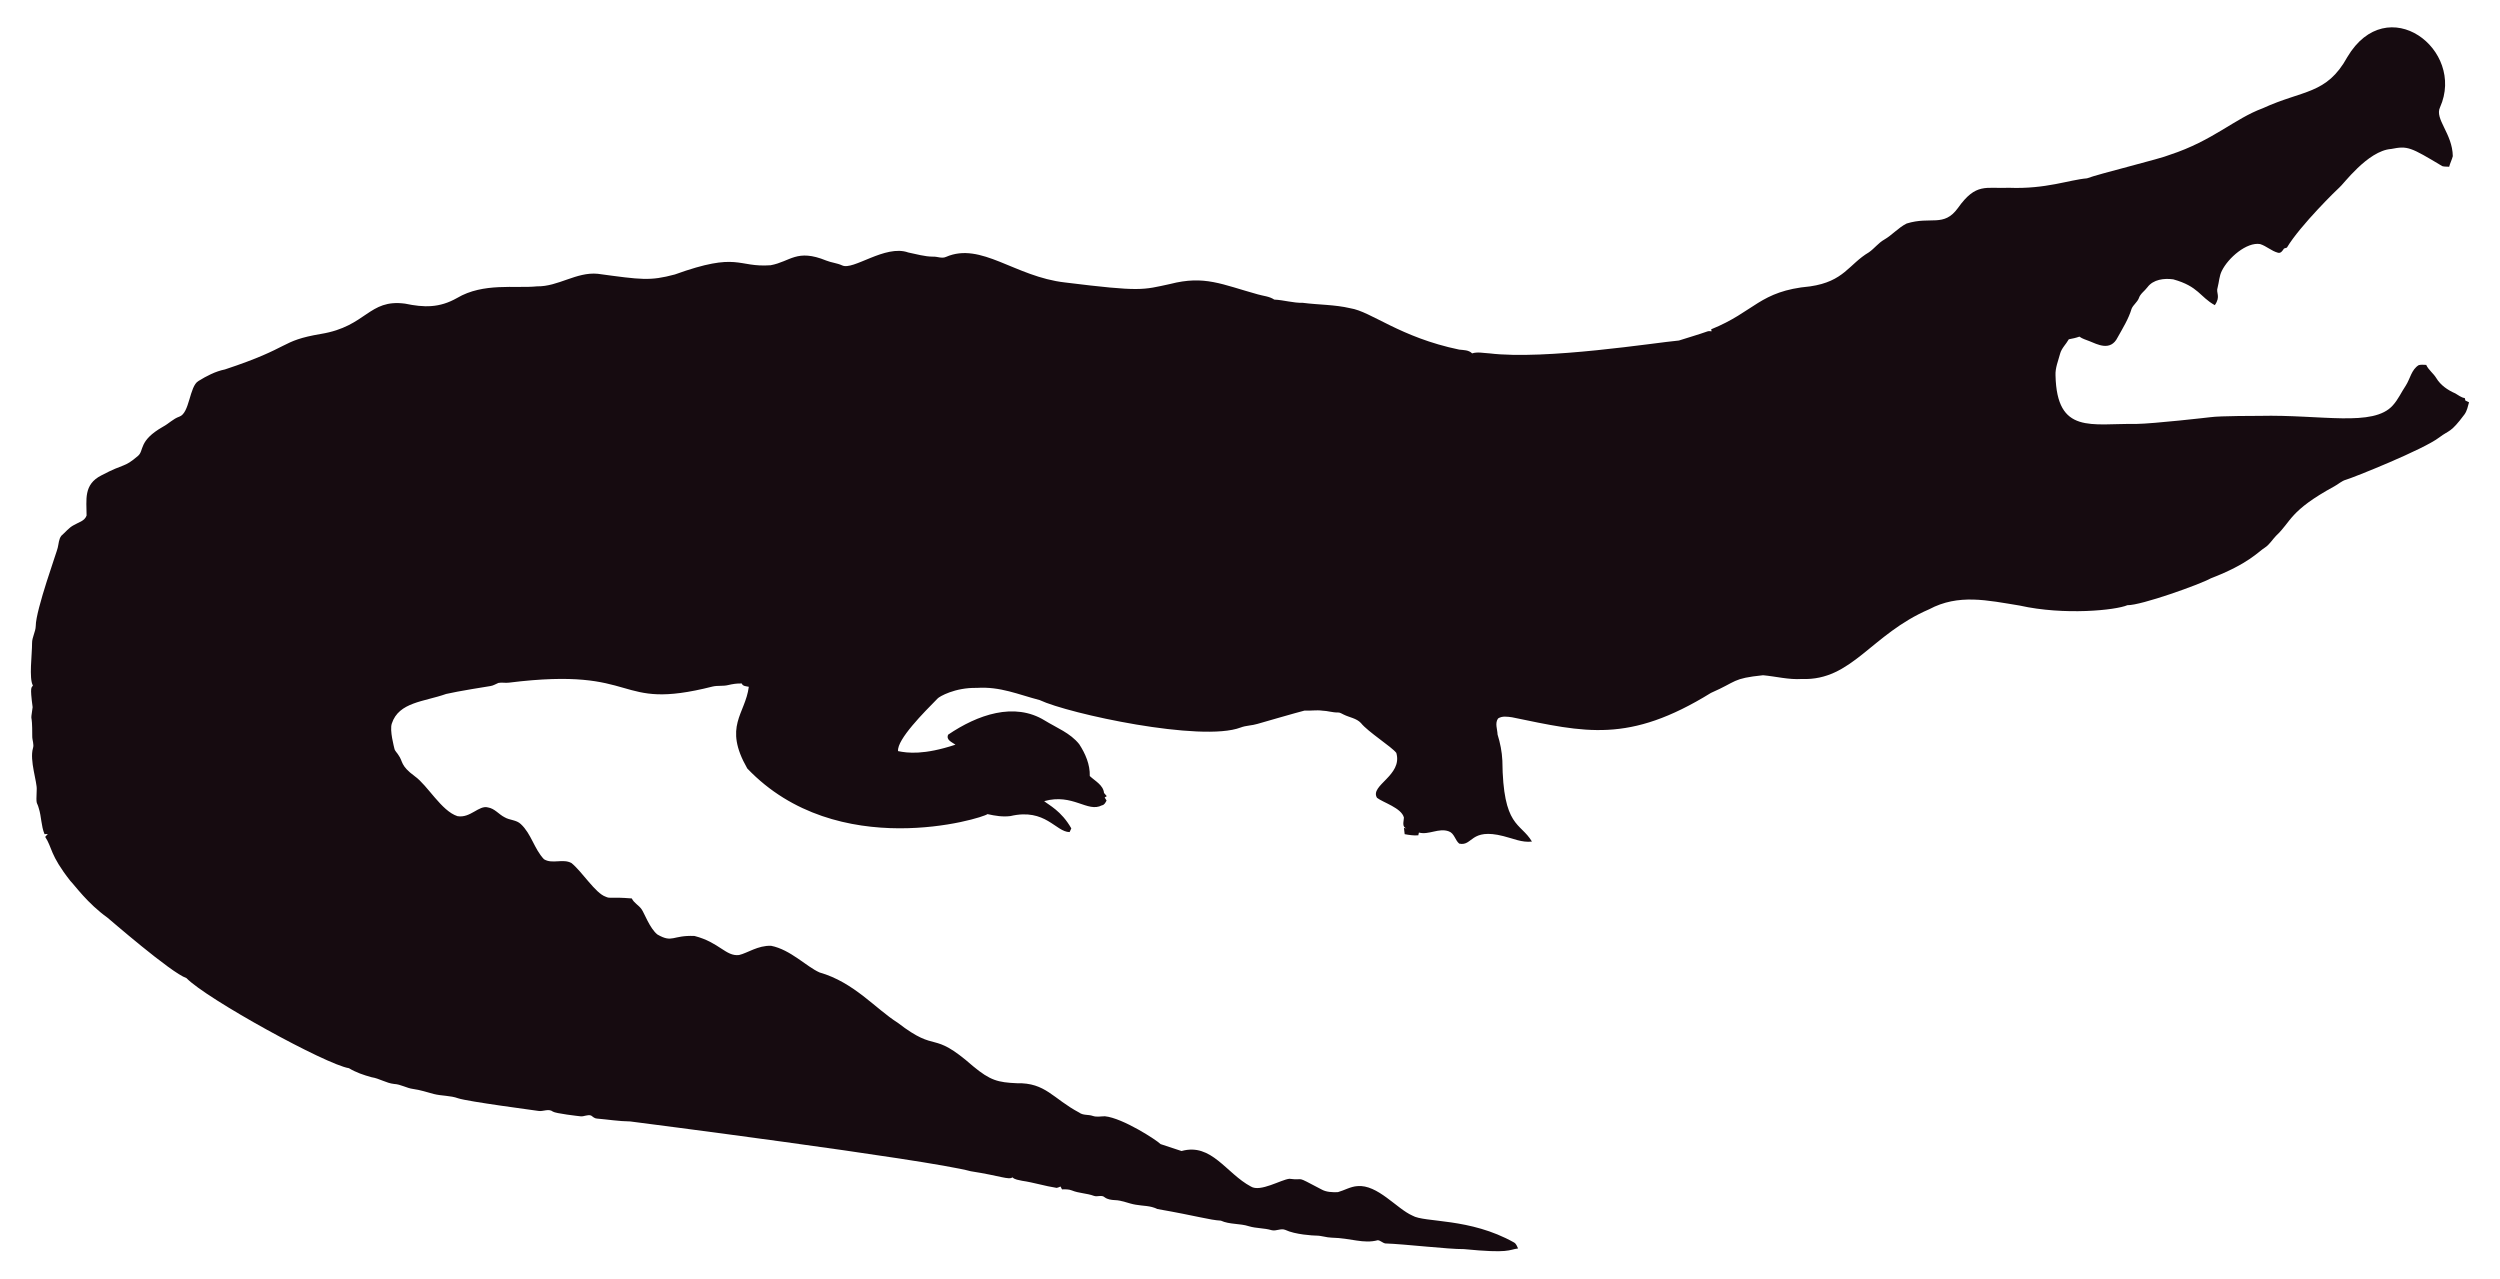
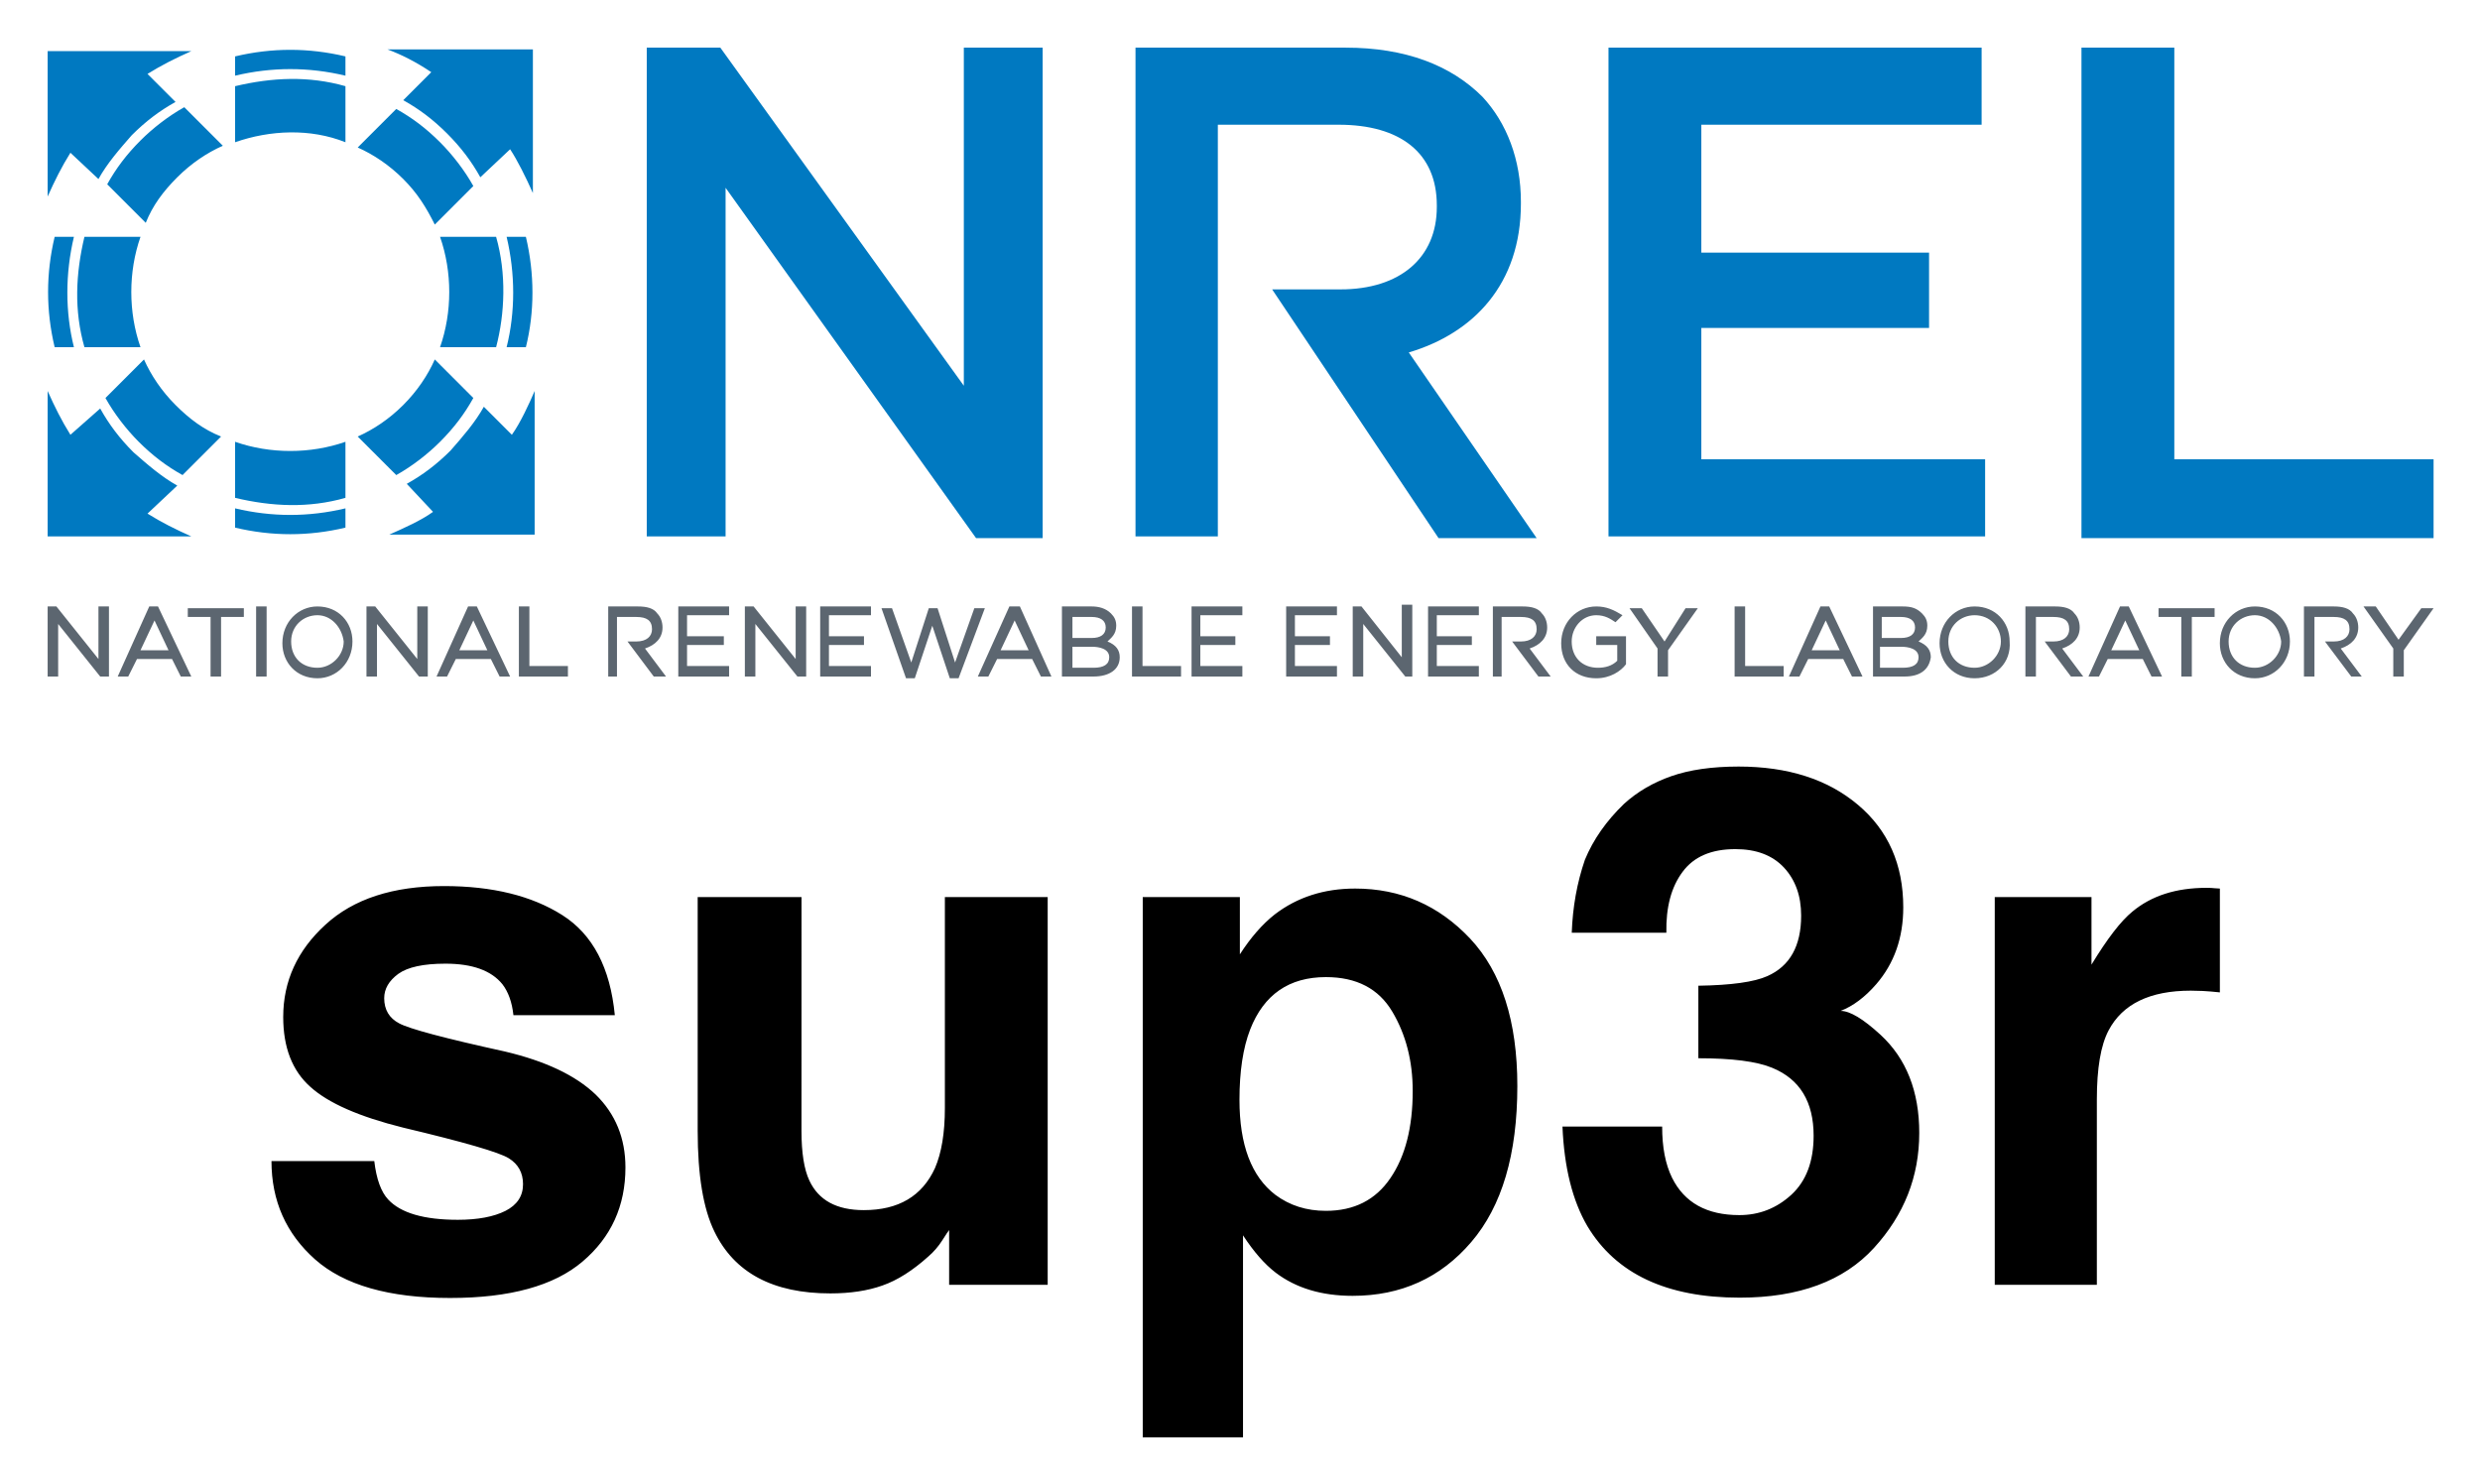
- <svg xmlns="http://www.w3.org/2000/svg" version="1.1" id="Layer_1" x="0px" y="0px" viewBox="0 0 2625.022 1342.022" enable-background="new 0 0 2625.022 1342.022" xml:space="preserve">
-   <path fill="#160B10" d="M2562.057,112.664c-5.93,12.226,13.089,27.649,13.408,51.328c-0.967,3.791-2.837,7.289-3.816,11.093  c-2.417-0.267-4.923,0.089-7.226-0.636c-33.512-20.05-36.245-21.483-53.631-18.038c-24.88,1.775-51.012,38.147-54.547,40.579  c-1,0.685-40.963,39.485-54.967,62.993c-1.056,0.331-2.086,0.661-3.078,1.005c-1.45,2.188-3.295,5.317-6.386,4.363  c-6.755-1.794-12.047-7.022-18.687-9.083c-14.172-2.325-33.569,14.577-40.185,28.126c-2.76,5.432-2.862,11.614-4.401,17.415  c-2.078,5.918,3.558,9.203-2.964,18.611c-15.758-8.651-16.89-19.671-43.645-27.108c-9.541-1.323-21.002,0.025-27.146,8.345  c-2.9,3.956-7.454,6.64-8.994,11.487c-1.705,4.223-5.788,6.857-7.569,10.978c-3.219,10.775-9.274,20.417-14.705,30.186  c-7.484,15.043-21.458,7.113-29.639,3.893c-3.549-1.501-7.378-2.404-10.482-4.745c-3.613,1.31-7.378,2.124-11.131,2.799  c-2.9,5.19-7.62,9.362-9.184,15.252c-1.972,7.442-5.139,14.807-4.771,22.656c1.426,62.435,37.744,50.23,84.657,50.985  c18.427-0.238,76.659-6.917,77.661-7.06c10.315-1.512,51.103-1.387,52.104-1.425c64.718-1.507,119.253,12.017,139.725-10.991  c5.622-6.144,8.955-13.878,13.598-20.735c4.617-7.073,5.915-16.893,13.662-21.562c2.519-0.687,5.19-0.305,7.81-0.242  c2.481,5.406,7.582,8.854,10.609,13.891c4.503,7.467,12.047,12.632,19.921,16.041c3.269,1.794,6.144,4.389,9.999,4.936  c0.166,0.852,0.369,1.705,0.598,2.57c1.259,0.611,2.519,1.208,3.854,1.819c-1.196,4.325-2.073,8.854-4.681,12.606  c-14.981,20.134-15.737,16.079-26.561,24.297c-16.513,12.73-90.704,42.38-97.937,44.421c-4.63,1.259-8.078,4.719-12.199,6.907  c-47.689,26.034-44.914,36.755-61.276,51.99c-3.969,4.096-6.856,9.273-11.754,12.403c-6.886,4.248-16.845,16.908-56.76,32.26  c-10.994,6.222-73.381,28.559-87.544,28.177c-12.182,5.289-66.295,10.873-113.113,0.394c-34.047-5.52-64.247-12.539-95.05,3.905  c-61.045,26.219-81.054,75.205-133.67,73.195c-13.739,0.903-27.159-2.684-40.745-3.943c-32.756,3.396-26.951,6.432-54.687,18.547  c-86.536,53.421-132.198,41.426-208.888,25.607c-4.859-0.636-10.304-1.616-14.68,1.259c-3.511,4.999-0.687,11.232-0.509,16.804  c2.76,8.879,4.605,18.076,5.037,27.388c0.678,70.703,18.876,64.615,31.064,85.038c-10.38,1.31-20.137-3.346-30.008-5.724  c-35.054-8.942-31.959,10.974-46.367,7.887c-4.376-3.651-5.076-10.864-10.94-12.886c-10.482-3.893-20.875,4.033-31.37,1.285  c-0.165,0.725-0.483,2.163-0.649,2.875c-4.834,0.432-9.592-0.331-14.311-1.196c-0.153-2.201-0.407-4.401-0.751-6.551  c0.7,0.127,2.112,0.382,2.824,0.509c-5.368-1.387-2.926-7.48-2.862-11.411c-2.581-10.171-21.93-15.743-28.266-20.735  c-7.896-13.101,27.192-23.356,20.29-47.143c-4.808-6.385-29.888-22.164-37.17-31.395c-4.783-5.063-12.047-5.813-18.013-8.815  c-1.972-0.827-3.791-2.315-6.017-2.239c-5.597,0.191-10.965-1.781-16.537-1.908c-6.208-0.878-12.441,0.318-18.661-0.076  c-6.376,1.51-49.471,13.993-49.471,13.993c-5.775,1.781-11.97,1.603-17.631,3.791c-41.153,15.671-180.401-14.399-211.051-28.838  c-22.477-5.819-41.27-14.396-65.945-12.772c-23.033-0.496-39.521,9.215-41.101,11.08c-14.156,14.382-42.805,43.009-41.597,55.297  c9.881,2.049,27.067,4.244,60.297-6.755c-3.6-2.633-10.164-4.859-7.683-10.52c30.91-20.96,69.478-34.528,101.385-14.896  c12.454,7.683,26.879,13.128,36.241,24.907c6.449,9.897,11.461,21.384,11.08,33.43c5.483,5.19,14.184,9.464,14.96,17.771  c0.954,1.132,1.883,2.239,2.9,3.371c-0.56,0.344-1.679,1.03-2.251,1.361c0.674,1.081,1.336,2.15,2.022,3.244  c-1.157,2.112-2.252,4.643-4.923,5.037c-15.167,7.923-30.412-12.885-60.589-4.414c4.515,3.914,17.957,10.035,28.495,28.596  c-0.623,1.285-1.221,2.582-1.781,3.893c-14.581-0.066-25.26-25.439-62.103-16.83c-8.065,1.081-16.27-0.28-24.119-2.048  c-5.689,4.616-157.704,51.097-252.241-47.919c-25.462-44.516-2.105-56.742,1.616-85.776c-2.646-0.598-6.259-0.445-7.429-3.447  c-4.834-0.216-9.63,0.547-14.311,1.666c-5.343,1.336-10.927,0.254-16.283,1.527c-104.921,26.598-73.475-21.586-213.976-4.058  c-3.638,0.483-7.327-0.471-10.927,0.267c-2.722,1.043-5.203,2.786-8.129,3.244c-1.005,0.139-35.568,5.632-46.749,8.332  c-23.248,8.245-49.669,8.494-57.027,31.013c-2.544,7.127,2.495,25.23,2.659,26.23c0.509,2.748,2.964,4.529,4.274,6.907  c5.125,7.002,1.576,10.814,17.186,22.287c13.483,9.569,27.903,36.42,44.764,41.877c13.652,2.389,22.508-11.842,32.107-9.146  c7.022,1.107,11.334,7.276,17.415,10.317c5.356,3.193,12.365,2.633,17.033,7.162c11.029,10.189,14.018,26.078,24.284,36.878  c8.765,5.47,19.972-0.979,28.965,4.071c11.309,9.233,25.045,31.634,35.809,35.287c4.836,2.294,4.589-0.02,27.477,1.832  c2.226,4.796,7.327,7.085,10.253,11.347c2.611,3.387,8.633,20.294,16.715,26.574c16.075,9.185,15.426,0.491,38.875,1.488  c26.056,6.667,32.977,21.713,46.774,19.997c8.688-1.942,19.833-10.206,33.646-9.68c20.419,4.043,37.013,21.857,50.896,27.986  c36.199,10.4,58.502,37.92,82.062,52.817c43.011,33.213,34.403,6.396,79.034,45.566c18.208,15.125,26.246,17.04,45.986,17.936  c30.318-0.751,37.93,16.193,65.525,30.81c4.134,3.155,9.541,1.844,14.196,3.498c4.147,1.463,8.51,0.394,12.772,0.369  c18.974,1.87,55.059,25.539,58.465,29.232c7.353,2.353,14.667,4.91,22.02,7.276c31.527-8.837,46.862,23.524,72.916,37.323  c9.817,6.052,31.604-7.299,40.338-8.179c17.829,2.357,3.781-4.531,33.392,11.016c5.241,3.066,11.589,3.218,17.504,3.028  c6.869-1.921,13.204-5.852,20.48-6.348c21.245-1.942,41.314,23.767,57.816,30.975c12.756,7.578,60.29,2.089,106.638,28.189  c2.366,1.298,3.155,4.007,4.3,6.284c-10.435,1.423-8.676,5.392-56.964,0.7c-16.115,0.199-61.486-5.252-82.52-5.953  c-2.824-0.572-4.91-3.04-7.772-3.397c-15.269,4.072-27.792-2.198-48.492-2.671c-5.546-0.102-10.825-2.201-16.359-2.162  c-2.762-0.015-21.848-1.008-32.323-6.004c-4.758-1.972-9.668,1.654-14.476,0.293c-7.747-2.315-16.003-1.781-23.737-4.121  c-9.541-3.104-20.277-1.692-29.41-5.865c-12.12-0.691-23.98-4.714-66.899-12.25c-6.984-3.625-14.985-3.091-22.516-4.49  c-7.416-1.145-14.324-4.643-21.892-4.821c-3.727-0.204-7.632-0.649-10.698-2.939c-3.206-2.951-7.645-0.127-11.334-1.539  c-7.531-2.798-15.774-2.646-23.203-5.712c-3.282-1.298-6.844-1.17-10.278-1.081c-0.394-0.763-1.183-2.264-1.577-3.015  c-1.285,0.636-2.608,1.119-3.982,1.45c-12.263-1.87-24.131-5.674-36.394-7.467c-3.46-0.903-7.404-1.005-10.113-3.6  c-3.831,2.97-12.398-1.54-43.747-6.411c-46.335-12.483-357.594-52.295-357.594-52.295c-11.716-0.14-23.317-2.023-34.982-3.015  c-2.442-0.127-4.211-1.844-6.068-3.18c-3.753-1.387-7.467,1.336-11.271,0.789c-2.02-0.195-26.027-2.946-28.838-4.923  c-4.592-3.587-10.278,0.216-15.367-0.738c-2.203-0.387-74.203-9.818-84.135-13.242c-8.243-2.989-17.224-2.379-25.658-4.529  c-7.162-1.895-14.209-4.274-21.574-5.254c-6.92-0.878-13.001-4.923-20.035-5.266c-8.319-0.878-15.443-5.826-23.648-7.073  c-8.256-2.252-16.448-5.037-23.775-9.49c-23.552-3.584-149.518-72.739-170.649-94.63c-16.013-5.37-81.914-62.745-82.914-63.439  c-21.039-15.096-34.147-33.758-38.964-38.595c-21.778-27.726-18.854-34.892-26.396-46.215c0.916-1.018,1.832-2.01,2.748-3.015  c-1.145,0.038-2.29,0.076-3.435,0.14c-3.651-8.676-3.18-18.28-6.042-27.172c-2.062-7.913-2.975-1.701-2.175-19.526  c0.634-7.664-7.675-30.697-3.931-43.518c1.348-4.16-0.814-8.281-0.751-12.454c0.068-28.882-2.418-11.02,0.394-30.657  c-3.041-22.85-1.09-20.042,0.305-22.719c-4.294-7.378-0.844-32.606-0.89-44.586c-0.025-6.246,3.714-11.741,3.867-17.962  c0-16.859,22.775-79.378,23.076-82.113c1.056-4.198,1.043-9.032,3.778-12.568c4.338-3.74,7.874-8.485,13.052-11.169  c4.745-2.913,11.411-4.172,13.471-10.088c0.043-16.362-3.503-32.575,15.532-42.157c25.219-13.344,23.115-7.424,38.34-20.379  c6.931-5.754,0.059-15.764,26.434-30.772c5.915-3.129,10.622-8.281,17.046-10.507c11.015-3.661,10.497-31.892,20.099-37.437  c8.612-5.33,17.796-10.113,27.795-12.148c71.433-23.584,56.818-29.805,100.939-37.31c48.019-7.907,49.805-36.895,88.244-31.777  c19.858,4.163,35.994,4.605,54.61-5.953c27.665-16.35,60.97-9.859,83.919-12.212c22.172,0.42,41.279-15.29,63.693-13.191  c46.138,6.272,54.878,7.691,80.993,0.738c67.442-24.31,65.094-7.128,100.634-9.706c20.946-3.875,27.233-17.596,58.388-4.91  c5.368,2.188,11.283,2.595,16.575,5.025c11.553,5.818,45.215-22.204,69.43-13.535c8.676,1.717,17.262,4.401,26.205,4.401  c4.49-0.216,9.083,2.252,13.446,0.293c37.015-16.156,72.304,20.872,125.096,26.815c80.305,9.923,81.3,7.845,110.289,1.603  c36.266-9.336,54.189,0.413,92.111,10.902c5.775,1.717,12.11,1.984,17.237,5.47c10.075,0.458,19.844,3.638,29.983,3.396  c16.588,2.163,33.506,1.819,49.853,5.686c21.982,3.418,52.115,30.498,114.347,43.441c4.681,0.572,9.999,0.28,13.586,3.956  c5.864-1.844,12.047-0.267,18.038-0.025c59.148,7.176,174.934-11.359,199.106-13.471c9.82-3.218,19.819-5.966,29.576-9.452  c1.488-0.674,3.155-0.356,4.758-0.229c-0.115-0.522-0.356-1.577-0.483-2.099c45.944-18.548,50.589-40.213,103.827-45.057  c35.891-5.17,40.645-23.282,61.836-35.809c5.712-3.969,9.897-9.808,16.028-13.281c8.408-4.872,14.82-12.555,23.559-16.931  c25.605-7.944,38.867,4.305,53.847-16.257c19.089-26.933,29.276-20.168,53.605-21.256c38.819,1.522,63.061-8.345,81.948-9.935  c11.484-4.495,77.877-20.69,87.061-24.742c45.297-14.857,67.746-37.884,97.505-48.848c42.187-19.404,67.008-14.225,88.74-53.694  C2506.582-10.604,2589.134,52.018,2562.057,112.664z" />
+ <svg xmlns="http://www.w3.org/2000/svg" role="img" viewBox="3.78 20.28 141.57 84.69">
+   <path fill="#0079C1" fill-rule="evenodd" d="M28.5 49.5c-.7.5-1.6.9-2.5 1.3h8.3v-8.2c-.3.7-.8 1.8-1.3 2.5l-1.6-1.6c-.5.9-1.2 1.7-1.9 2.5-.8.8-1.6 1.4-2.5 1.9l1.5 1.6zm.1-8.7c-.4.9-1 1.8-1.8 2.6s-1.7 1.4-2.6 1.8l2.2 2.2c.9-.5 1.8-1.2 2.5-1.9.8-.8 1.4-1.6 1.9-2.5l-2.2-2.2zm5.2-.7c.5-2 .5-4.2 0-6.3h-1.1c.5 2.1.5 4.3 0 6.3h1.1zm-1.7 0c.5-1.9.6-4.2 0-6.3h-3.2c.7 2 .7 4.3 0 6.3h3.2zm.8-11.3c.4.6.9 1.6 1.3 2.5v-8.2h-8.3c.8.3 1.6.7 2.5 1.3L26.8 26c.9.5 1.7 1.1 2.5 1.9.8.8 1.4 1.6 1.9 2.5l1.7-1.6zm-8.7-.1c.9.4 1.8 1 2.6 1.8s1.3 1.6 1.8 2.6l2.2-2.2c-.5-.9-1.2-1.8-1.9-2.5-.8-.8-1.6-1.4-2.5-1.9l-2.2 2.2zm-.7-5.2c-2.1-.5-4.2-.5-6.3 0v1.1c2.1-.5 4.2-.5 6.3 0v-1.1zm0 1.7c-2.1-.6-4.2-.5-6.3 0v3.2c2-.7 4.3-.8 6.3 0v-3.2zM9.4 30.5c.5-.9 1.2-1.7 1.9-2.5.8-.8 1.6-1.4 2.5-1.9l-1.6-1.6c.8-.5 1.6-.9 2.5-1.3H6.5v8.3c.4-.9.8-1.7 1.3-2.5l1.6 1.5zm4.9-4.1c-.9.5-1.8 1.2-2.5 1.9-.8.8-1.4 1.6-1.9 2.5l2.2 2.2c.4-1 1-1.8 1.8-2.6s1.7-1.4 2.6-1.8l-2.2-2.2zm-5.7 7.4c-.5 2.1-.6 4.2 0 6.3h3.2c-.7-2-.7-4.3 0-6.3H8.6zm-1.7 0c-.5 2.1-.5 4.2 0 6.3H8c-.5-2-.5-4.2 0-6.3H6.9zm.9 11.3c-.5-.8-.9-1.6-1.3-2.5v8.3h8.2c-.9-.4-1.7-.8-2.5-1.3l1.7-1.6c-.9-.5-1.7-1.2-2.5-1.9-.8-.8-1.4-1.6-1.9-2.5l-1.7 1.5zm2-2.1c.5.9 1.2 1.8 1.9 2.5.8.8 1.6 1.4 2.5 1.9l2.2-2.2c-1-.4-1.8-1-2.6-1.8s-1.4-1.7-1.8-2.6L9.8 43zm7.4 2.5c2 .7 4.3.7 6.3 0v3.2c-2.1.6-4.2.5-6.3 0v-3.2zm0 3.8c2.1.5 4.2.5 6.3 0v1.1c-2.1.5-4.2.5-6.3 0v-1.1z" clip-rule="evenodd" />
+   <path fill="#0079C1" d="M40.7 23h4.2l13.9 19.3V23h4.5v28h-3.8L45.2 31v19.9h-4.5V23zm35.7 13.8h3.9c3.4 0 5.5-1.8 5.5-4.7V32c0-3-2.1-4.6-5.6-4.6h-6.9v23.5h-4.7V23h12c3.4 0 6 1 7.8 2.8 1.4 1.5 2.2 3.6 2.2 6v.1c0 4.6-2.7 7.4-6.4 8.5L91.5 51h-5.6l-9.5-14.2zM95.6 23h21.3v4.4h-16v7.3h13V39h-13v7.5h16.2v4.4H95.6V23zm27 0h5.3v23.5h14.8V51h-20.1V23z" />
+   <path fill="#5C6670" d="M9.9 58.9h-.4l-2.4-3v3h-.6v-4H7l2.4 3v-3h.6v4h-.1zm4.8 0h-.6l-.5-1h-2l-.5 1h-.6l1.8-4h.5l1.9 4zm-2.9-1.5h1.6l-.8-1.7-.8 1.7zm4.6 1.5h-.6v-3.4h-1.3V55h3.2v.5h-1.3v3.4zm2.6 0h-.6v-4h.6v4zm2.9.1c-1.2 0-2-.9-2-2 0-1.2.9-2.1 2-2.1 1.2 0 2 .9 2 2 0 1.2-.9 2.1-2 2.1zm0-3.6c-.8 0-1.5.6-1.5 1.5s.6 1.5 1.5 1.5c.8 0 1.5-.7 1.5-1.5-.1-.8-.7-1.5-1.5-1.5zm6.2 3.5h-.4l-2.4-3v3h-.6v-4h.5l2.4 3v-3h.6v4h-.1zm4.8 0h-.6l-.5-1h-2l-.5 1h-.6l1.8-4h.5l1.9 4zM30 57.4h1.6l-.8-1.7-.8 1.7zm6.2 1.5h-2.8v-4h.6v3.4h2.2v.6zm2.9 0h-.6v-4h1.7c.5 0 .9.1 1.1.4.2.2.3.5.3.8 0 .6-.4 1-1 1.2l1.2 1.6h-.7l-1.5-2h.5c.6 0 .9-.3.9-.7 0-.5-.3-.7-.9-.7H39v3.4zm50.5 0H89v-4h1.7c.5 0 .9.1 1.1.4.2.2.3.5.3.8 0 .6-.4 1-1 1.2l1.2 1.6h-.7l-1.5-2h.5c.6 0 .9-.3.9-.7 0-.5-.3-.7-.9-.7h-1.1v3.4zm30.4 0h-.6v-4h1.7c.5 0 .9.1 1.1.4.2.2.3.5.3.8 0 .6-.4 1-1 1.2l1.2 1.6h-.7l-1.5-2h.5c.6 0 .9-.3.9-.7 0-.5-.3-.7-.9-.7h-1v3.4zm15.9 0h-.6v-4h1.7c.5 0 .9.1 1.1.4.2.2.3.5.3.8 0 .6-.4 1-1 1.2l1.2 1.6h-.6l-1.5-2h.5c.6 0 .9-.3.9-.7 0-.5-.3-.7-.9-.7h-1.1v3.4zm-90.4 0h-3v-4h2.9v.5H43v1.2h2.1v.5H43v1.2h2.4v.6h.1zm4.2 0h-.4l-2.4-3v3h-.6v-4h.5l2.4 3v-3h.6v4h-.1zm3.9 0h-3v-4h2.9v.5h-2.4v1.2h2v.5h-2v1.2h2.4v.6h.1zm4.9.1H58l-1-3-1 3h-.5l-1.4-4h.6l1.1 3.1 1-3.1h.5l1 3.1 1.1-3.1h.6l-1.5 4zm5.3-.1h-.6l-.5-1h-2l-.5 1h-.6l1.8-4h.6l1.8 4zm-2.9-1.5h1.6l-.8-1.7-.8 1.7zm5.3 1.5h-1.8v-4h1.7c.4 0 .8.1 1.1.4.2.2.3.4.3.7 0 .5-.3.7-.5.9.5.2.7.5.7.9 0 .7-.6 1.1-1.5 1.1zm-1.2-.5h1.2c.6 0 .9-.2.9-.6 0-.5-.6-.6-1-.6H65v1.2zm0-1.7h1.1c.5 0 .8-.2.8-.6 0-.4-.3-.6-.8-.6H65v1.2zm6.2 2.2h-2.8v-4h.6v3.4h2.2v.6zm3.6 0h-3v-4h2.9v.5h-2.4v1.2h2v.5h-2v1.2h2.4v.6h.1zm5.4 0h-3v-4h2.9v.5h-2.4v1.2h2v.5h-2v1.2h2.4v.6h.1zm4.2 0H84l-2.4-3v3H81v-4h.5l2.3 2.9v-3h.6v4.1zm3.9 0h-3v-4h2.9v.5h-2.4v1.2h2v.5h-2v1.2h2.4v.6h.1zm6.6.1c-1.2 0-2-.8-2-2s.9-2.1 2-2.1c.6 0 1 .2 1.5.5l-.4.4c-.3-.2-.6-.4-1.1-.4-.8 0-1.4.7-1.4 1.5 0 .9.6 1.5 1.5 1.5.4 0 .8-.1 1.1-.4v-.9h-1.2v-.5h1.7v1.6c-.3.4-.9.8-1.7.8zm4.1-.1h-.6v-1.6L96.8 55h.7l1.3 1.9L100 55h.7L99 57.4v1.5zm6.6 0h-2.8v-4h.6v3.4h2.2v.6zm4.5 0h-.6l-.5-1h-2l-.5 1h-.6l1.8-4h.5l1.9 4zm-2.9-1.5h1.6l-.8-1.7-.8 1.7zm5.3 1.5h-1.8v-4h1.7c.5 0 .8.1 1.1.4.2.2.3.4.3.7 0 .5-.3.7-.5.9.5.2.7.5.7.9-.1.7-.6 1.1-1.5 1.1zm-1.3-.5h1.2c.6 0 .9-.2.9-.6 0-.5-.6-.6-1-.6h-1.2v1.2h.1zm0-1.7h1.1c.5 0 .8-.2.8-.6 0-.4-.3-.6-.8-.6h-1.1v1.2zm5.3 2.3c-1.2 0-2-.9-2-2 0-1.2.9-2.1 2-2.1 1.2 0 2 .9 2 2 .1 1.2-.8 2.1-2 2.1zm0-3.6c-.8 0-1.5.6-1.5 1.5s.6 1.5 1.5 1.5c.8 0 1.5-.7 1.5-1.5s-.6-1.5-1.5-1.5zm10.7 3.5h-.6l-.5-1h-2l-.5 1h-.6l1.8-4h.5l1.9 4zm-2.9-1.5h1.6l-.8-1.7-.8 1.7zm4.6 1.5h-.6v-3.4H127V55h3.2v.5h-1.3v3.4zm3.6.1c-1.2 0-2-.9-2-2 0-1.2.9-2.1 2-2.1 1.2 0 2 .9 2 2 0 1.2-.9 2.1-2 2.1zm0-3.6c-.8 0-1.5.6-1.5 1.5s.6 1.5 1.5 1.5c.8 0 1.5-.7 1.5-1.5-.1-.8-.7-1.5-1.5-1.5zm8.5 3.5h-.6v-1.6l-1.7-2.4h.7l1.3 1.9L142 55h.7l-1.7 2.4v1.5z" />
+   <path d="M25.146 86.56h-5.869c0 2.27.832 4.142 2.49 5.615 1.658 1.467 4.228 2.201 7.706 2.201 3.414 0 5.932-.693 7.561-2.079 1.635-1.386 2.449-3.177 2.449-5.372 0-1.664-.566-3.056-1.704-4.165-1.149-1.098-2.877-1.912-5.181-2.455-3.449-.757-5.459-1.294-6.031-1.606-.566-.295-.855-.78-.855-1.438 0-.531.271-.994.803-1.386.537-.387 1.433-.583 2.692-.583 1.531 0 2.617.387 3.252 1.173.335.433.549 1.022.63 1.768h5.788c-.26-2.703-1.259-4.61-2.998-5.713-1.739-1.103-3.991-1.658-6.753-1.658-2.911 0-5.17.734-6.77 2.207-1.606 1.467-2.409 3.223-2.409 5.268 0 1.733.514 3.062 1.542 3.98 1.028.936 2.796 1.71 5.303 2.334 3.477.826 5.488 1.409 6.031 1.75.543.335.814.832.814 1.479 0 .676-.335 1.184-1.005 1.525-.67.335-1.577.508-2.715.508-1.935 0-3.264-.387-3.98-1.161-.404-.433-.67-1.161-.791-2.189zM29.571 70.9zm19.963.589h-5.927v13.343c0 2.53.318 4.448.953 5.748 1.138 2.357 3.345 3.535 6.62 3.535 1.138 0 2.131-.15 2.975-.451.849-.295 1.721-.849 2.628-1.664.3-.26.555-.555.774-.895.214-.335.352-.543.404-.607v3.125h5.626V71.489h-5.869V83.533c0 1.421-.191 2.565-.566 3.431-.734 1.6-2.085 2.397-4.061 2.397-1.548 0-2.582-.56-3.108-1.687-.3-.635-.451-1.583-.451-2.842zm4.061-.589zm29.662 7.128c.78 1.311 1.167 2.825 1.167 4.529 0 2.074-.422 3.732-1.271 4.973-.843 1.248-2.074 1.872-3.685 1.872-1.109 0-2.068-.306-2.882-.913-1.369-1.046-2.051-2.854-2.051-5.424 0-1.623.202-2.963.612-4.02.78-1.993 2.224-2.986 4.321-2.986 1.75 0 3.01.658 3.789 1.97zm4.448-4.165c-1.796-1.906-3.986-2.859-6.568-2.859-1.773 0-3.304.491-4.592 1.479-.705.555-1.369 1.317-1.987 2.276V71.489h-5.545v30.846h5.724V90.8c.612.936 1.23 1.646 1.872 2.137 1.161.878 2.622 1.317 4.384 1.317 2.761 0 5.02-1.022 6.77-3.067 1.756-2.045 2.634-5.014 2.634-8.913 0-3.697-.901-6.498-2.692-8.41zm10.958 10.727h-5.69c.098 2.339.572 4.234 1.421 5.684 1.629 2.721 4.523 4.084 8.693 4.084 3.385 0 5.938-.947 7.665-2.836 1.727-1.889 2.588-4.078 2.588-6.568 0-2.368-.734-4.24-2.212-5.603-.988-.907-1.744-1.363-2.276-1.363.705-.272 1.386-.78 2.033-1.525 1.028-1.19 1.542-2.651 1.542-4.384 0-2.449-.861-4.402-2.588-5.857-1.727-1.456-3.997-2.183-6.816-2.183-1.513 0-2.796.185-3.836.549-1.04.364-1.941.89-2.703 1.583-1.011.976-1.756 2.039-2.23 3.189-.451 1.311-.699 2.703-.751 4.165h5.401c-.029-1.45.277-2.605.924-3.472.641-.872 1.646-1.3 3.015-1.3 1.19 0 2.114.347 2.773 1.051.653.705.982 1.617.982 2.744 0 1.733-.641 2.882-1.929 3.454-.745.335-2.056.52-3.939.549V80.691c1.924 0 3.333.179 4.223.549 1.571.647 2.357 1.941 2.357 3.876 0 1.461-.422 2.582-1.265 3.362-.849.78-1.843 1.167-2.975 1.167-1.86 0-3.137-.711-3.841-2.131-.381-.774-.566-1.744-.566-2.923zm31.343-13.621c-.075-.006-.168-.006-.272-.006-1.733 0-3.142.451-4.228 1.357-.664.543-1.438 1.554-2.334 3.027V71.489h-5.522v22.135h5.828V83.048c0-1.779.22-3.09.67-3.945.797-1.513 2.363-2.27 4.69-2.27.173 0 .404.006.687.017.289.017.612.04.976.081v-5.927c-.254-.017-.422-.023-.497-.035z" />
</svg>
